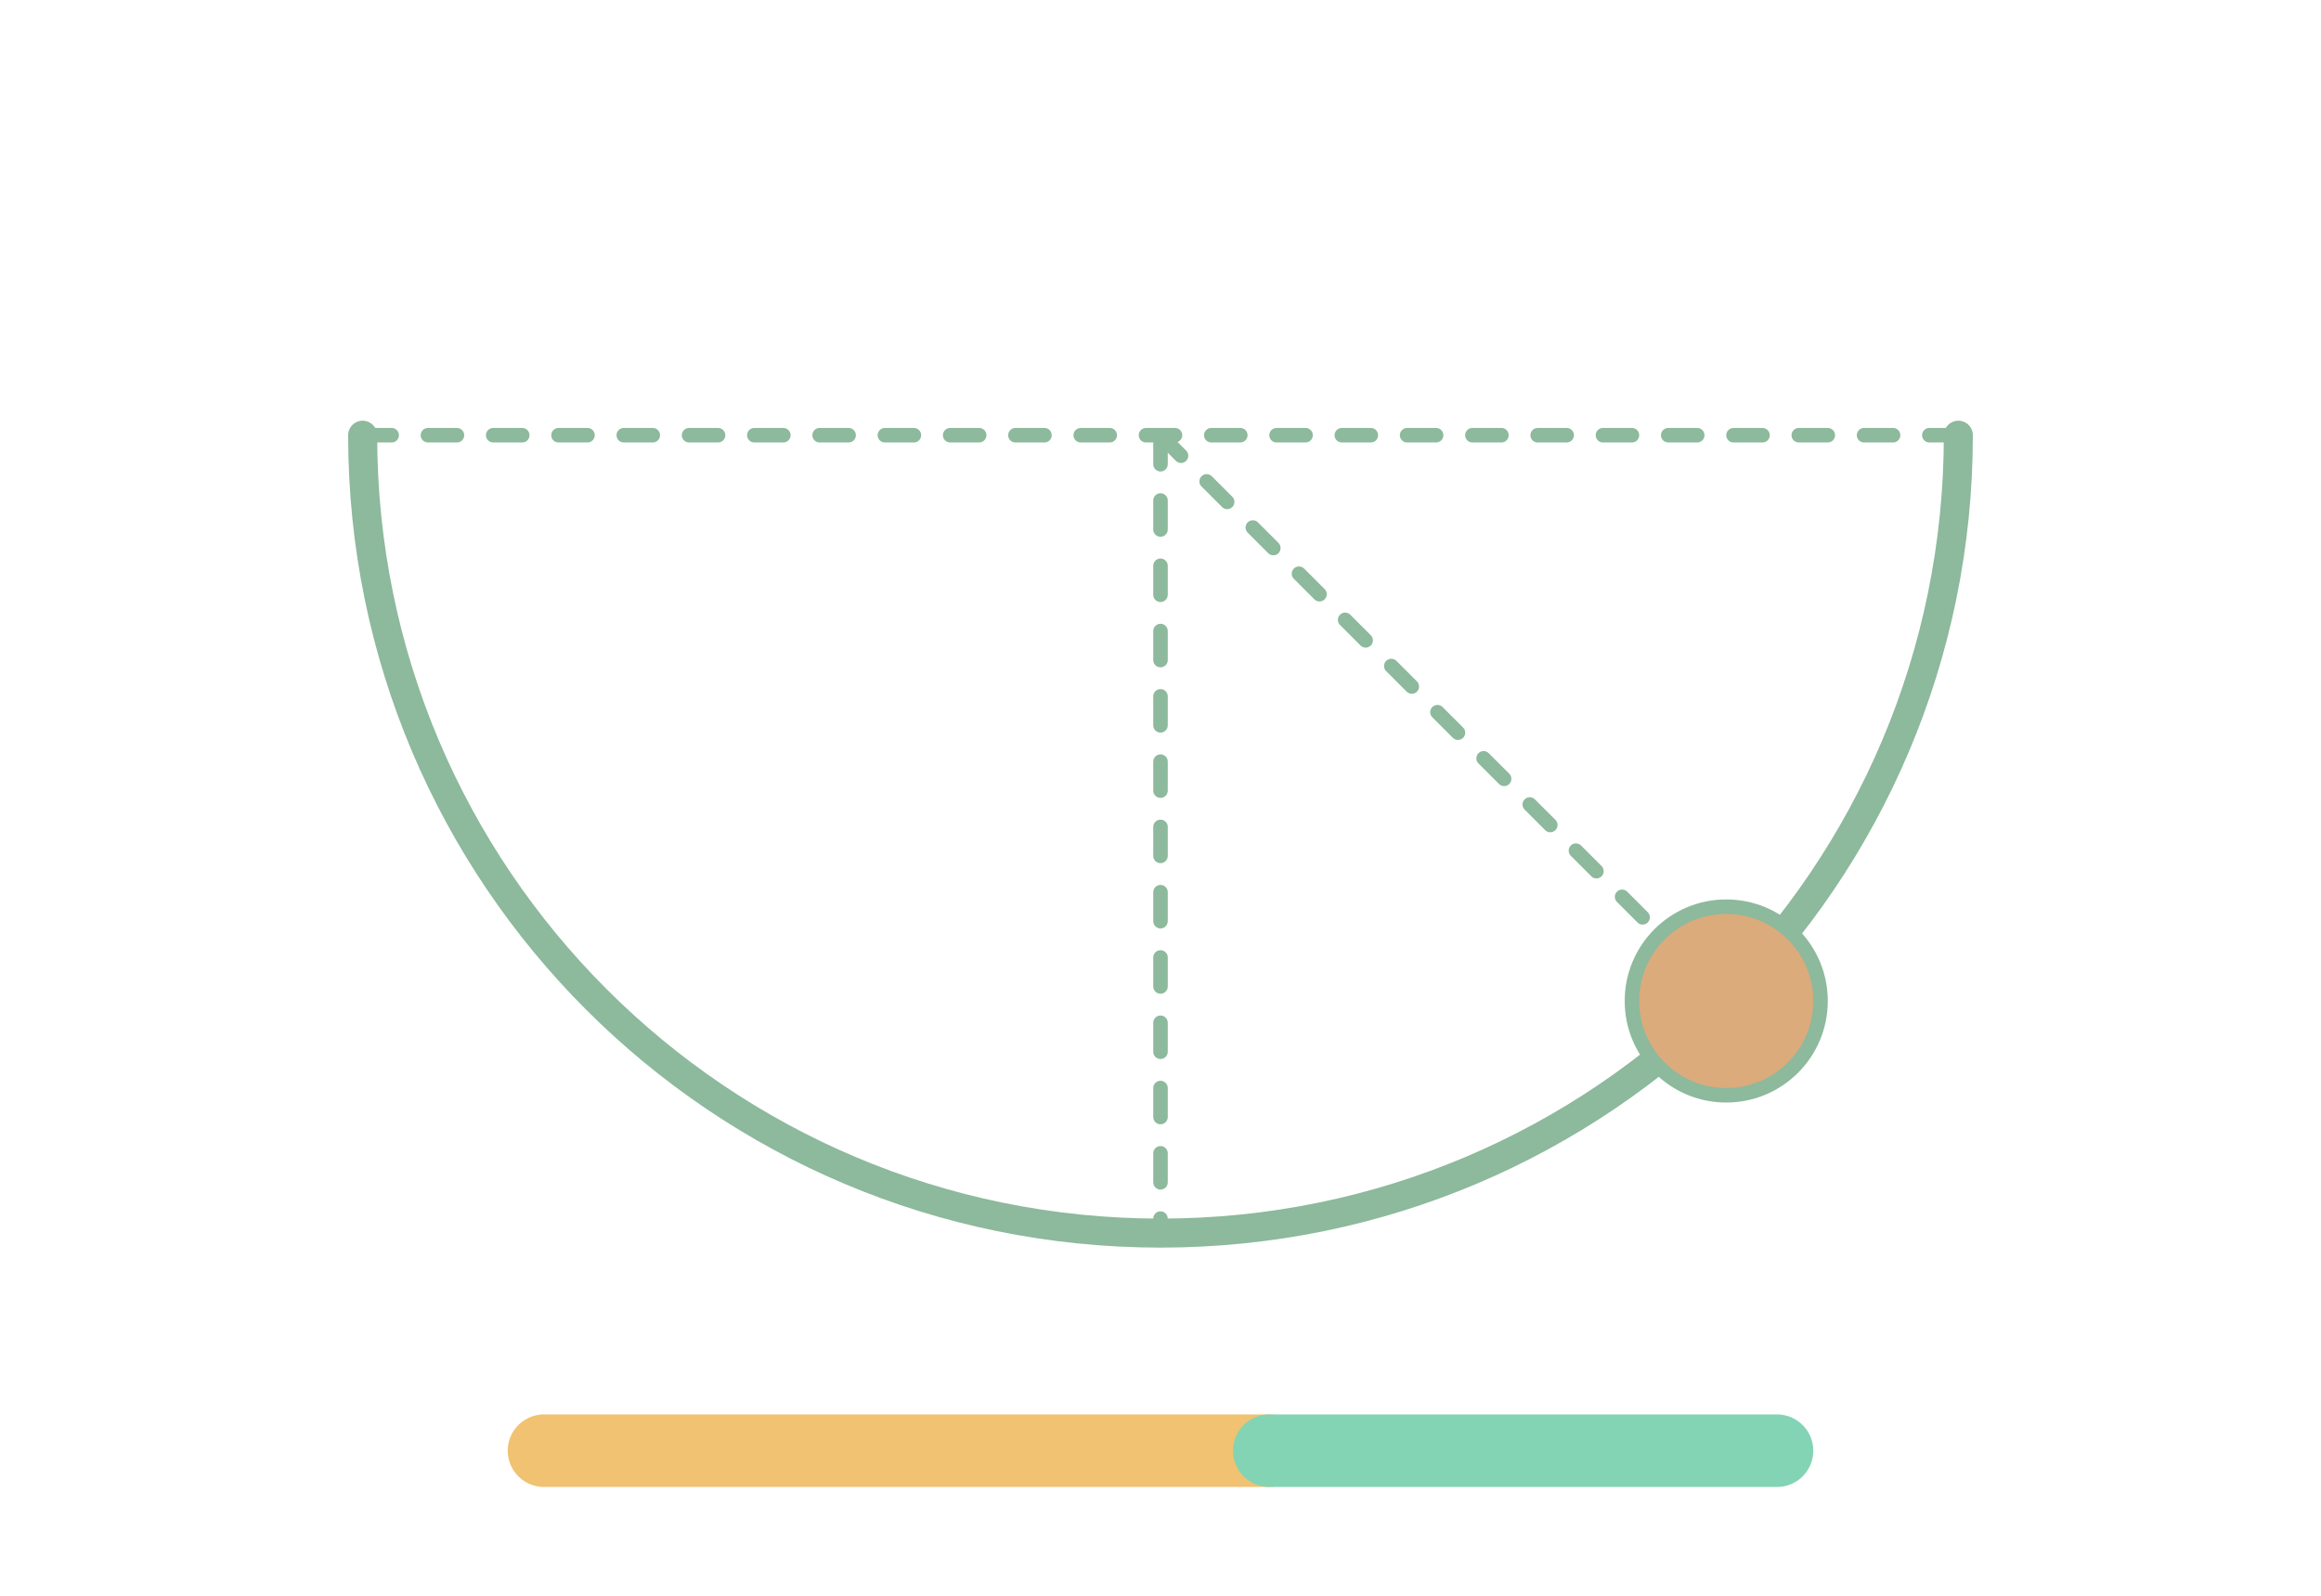
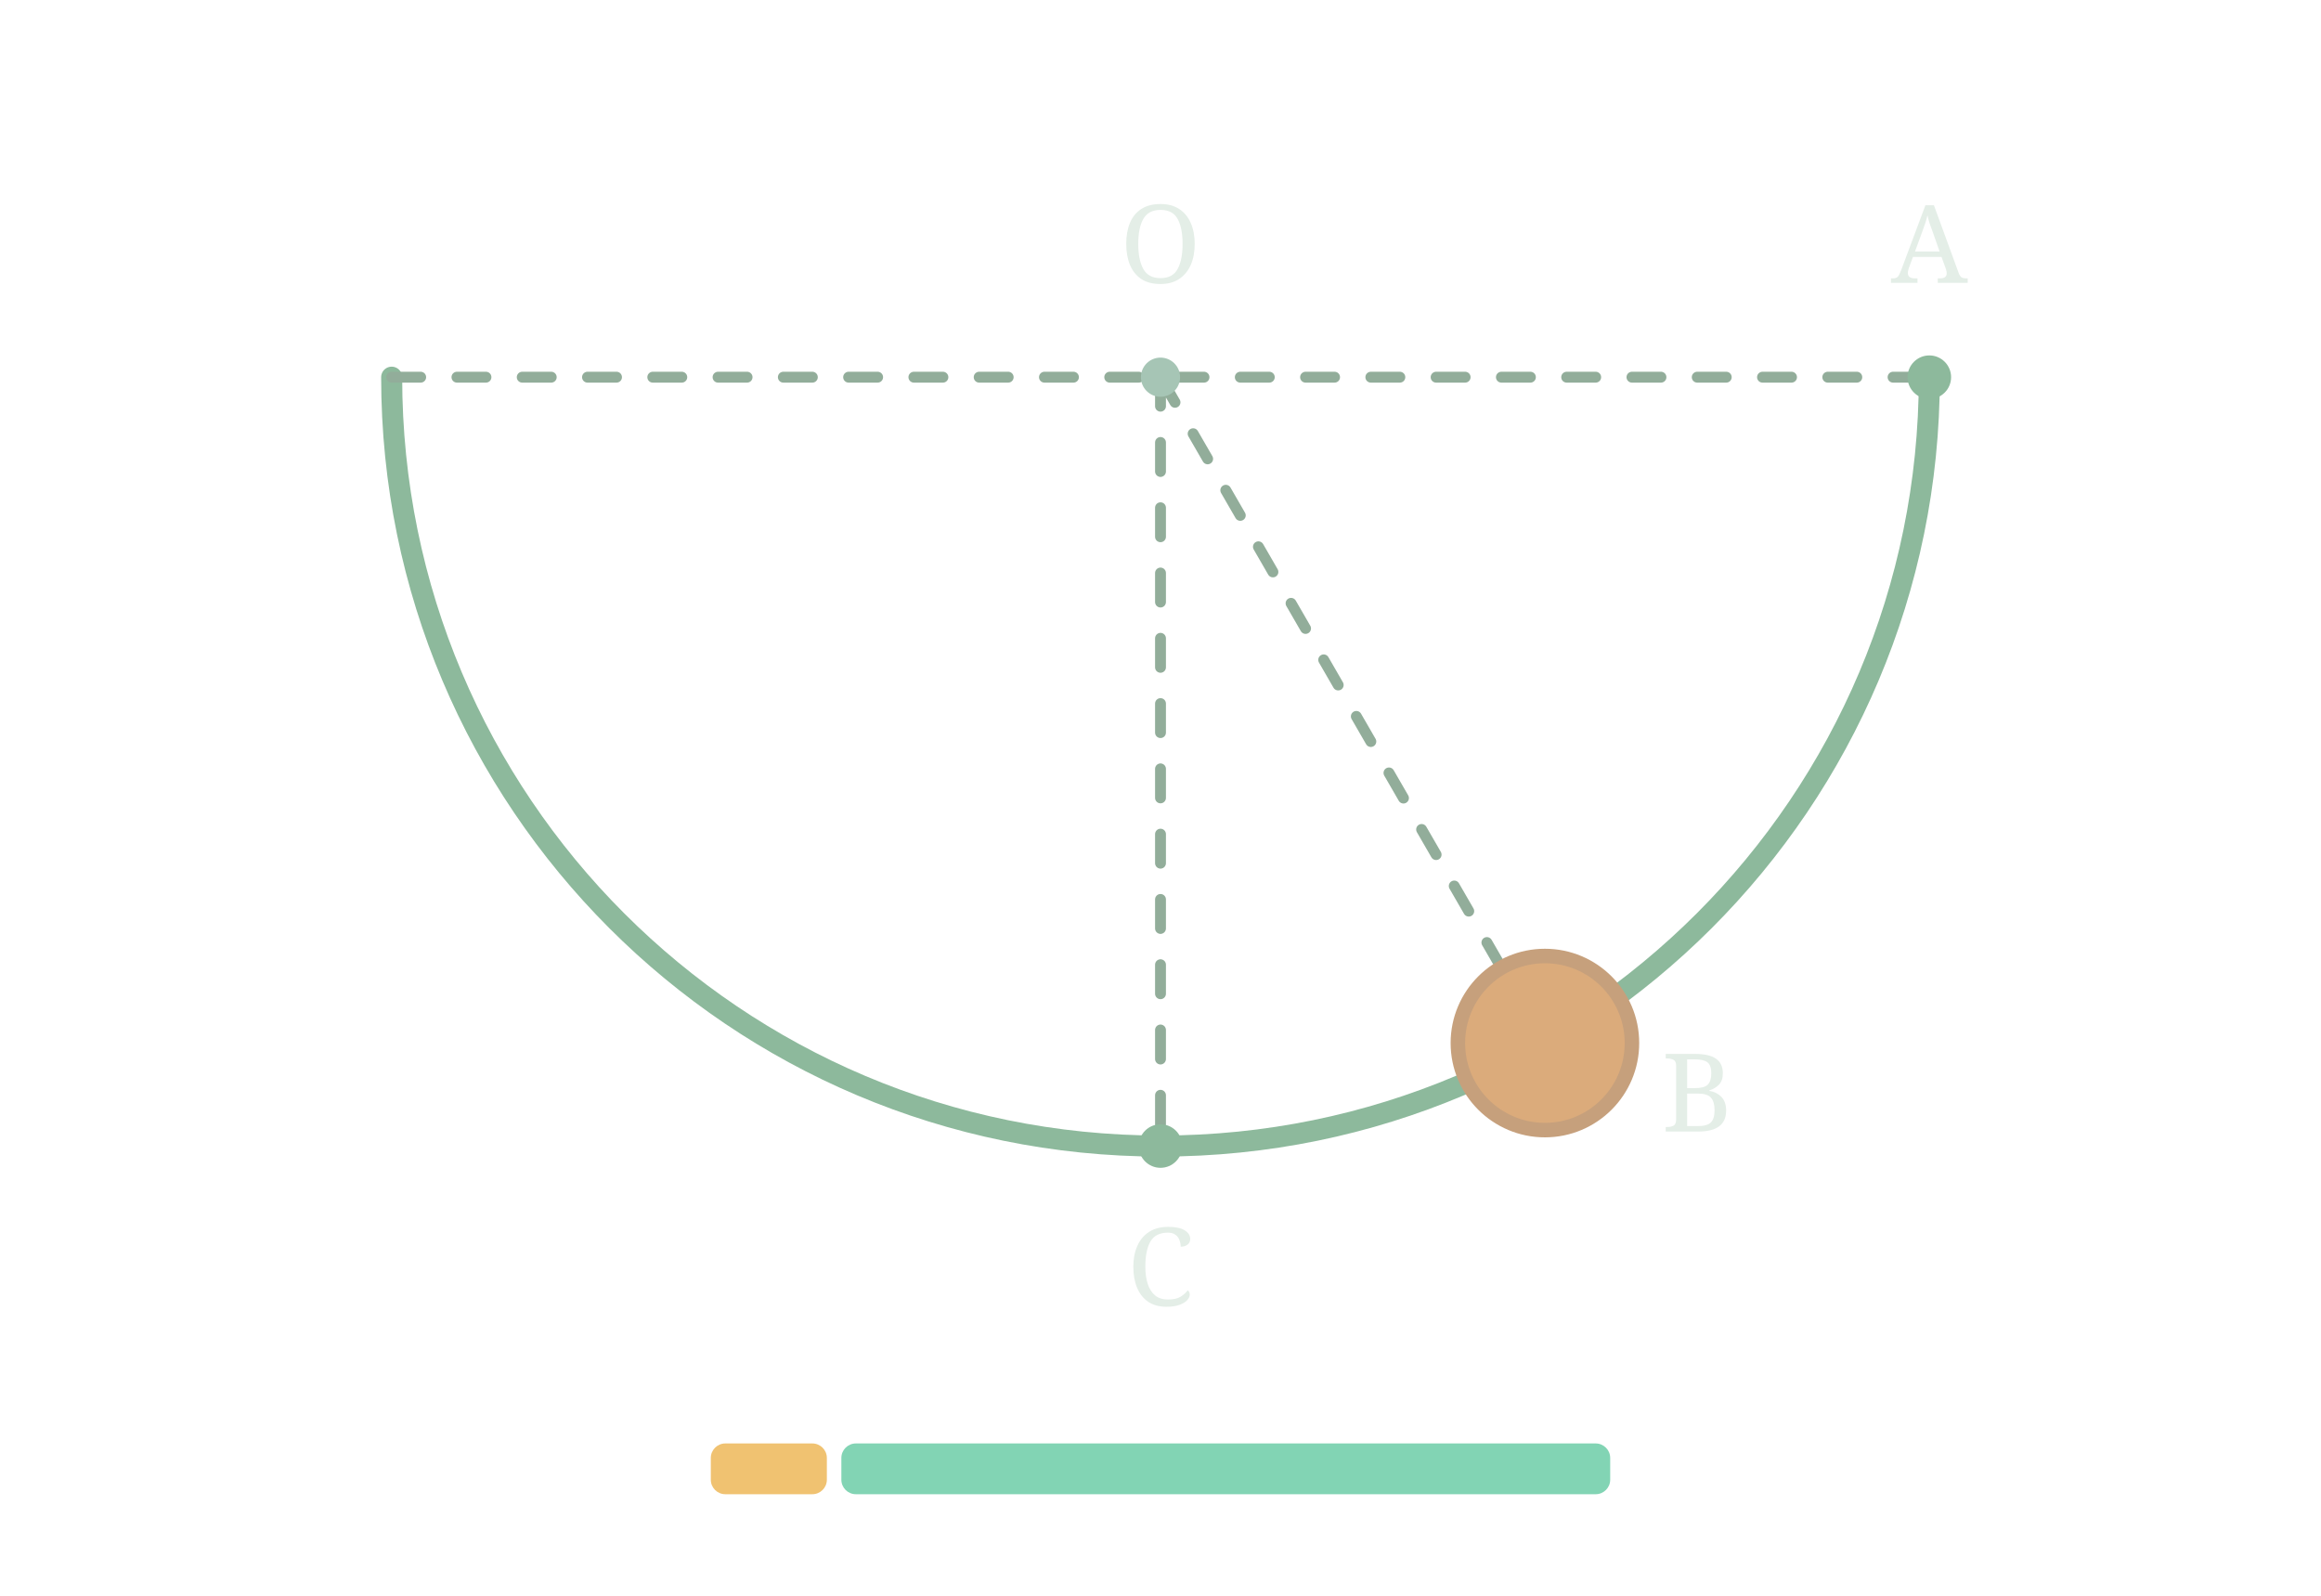
- <svg xmlns="http://www.w3.org/2000/svg" viewBox="0 0 320 220" fill="none" stroke="#8db99c" stroke-width="2" stroke-linecap="round" stroke-linejoin="round">
-   <path d="M50 60a110 110 0 0 0 220 0" stroke-width="4" />
-   <path d="M50 60h220M160 60v110" stroke-dasharray="4 5" />
-   <path d="M160 60l78 78" stroke-dasharray="4 5" />
-   <circle cx="238" cy="138" r="13" fill="#dbab7b" />
-   <path d="M75 200h100" stroke="#f0c271" stroke-width="10" />
-   <path d="M175 200h70" stroke="#82d4b4" stroke-width="10" />
+ <svg xmlns="http://www.w3.org/2000/svg" viewBox="0 0 320 220" fill="none" stroke-linecap="round" stroke-linejoin="round">
+   <path d="M54 52a106 106 0 0 0 212 0" stroke="#8db99c" stroke-width="2.9" />
+   <path d="M54 52H266M160 52V158M160 52l53 91.8" stroke="#92ad9a" stroke-width="1.5" stroke-dasharray="4 5" />
+   <circle cx="160" cy="52" r="2.7" fill="#a6c5b5" />
+   <circle cx="266" cy="52" r="3" fill="#8db99c" />
+   <circle cx="160" cy="158" r="3" fill="#8db99c" />
+   <circle cx="213" cy="143.8" r="12" fill="#dbab7b" stroke="#c6a07c" stroke-width="2" />
+   <g fill="#e4eee7" font-family="serif" font-size="15" text-anchor="middle">
+     <text x="160" y="39" fill="#e4eee7">O</text>
+     <text x="266" y="39" fill="#e4eee7">A</text>
+     <text x="234" y="156" fill="#e4eee7">B</text>
+     <text x="160" y="180" fill="#e4eee7">C</text>
+   </g>
+   <rect x="98" y="199" width="16" height="7" rx="2" fill="#f0c271" />
+   <rect x="116" y="199" width="106" height="7" rx="2" fill="#82d4b4" />
</svg>
